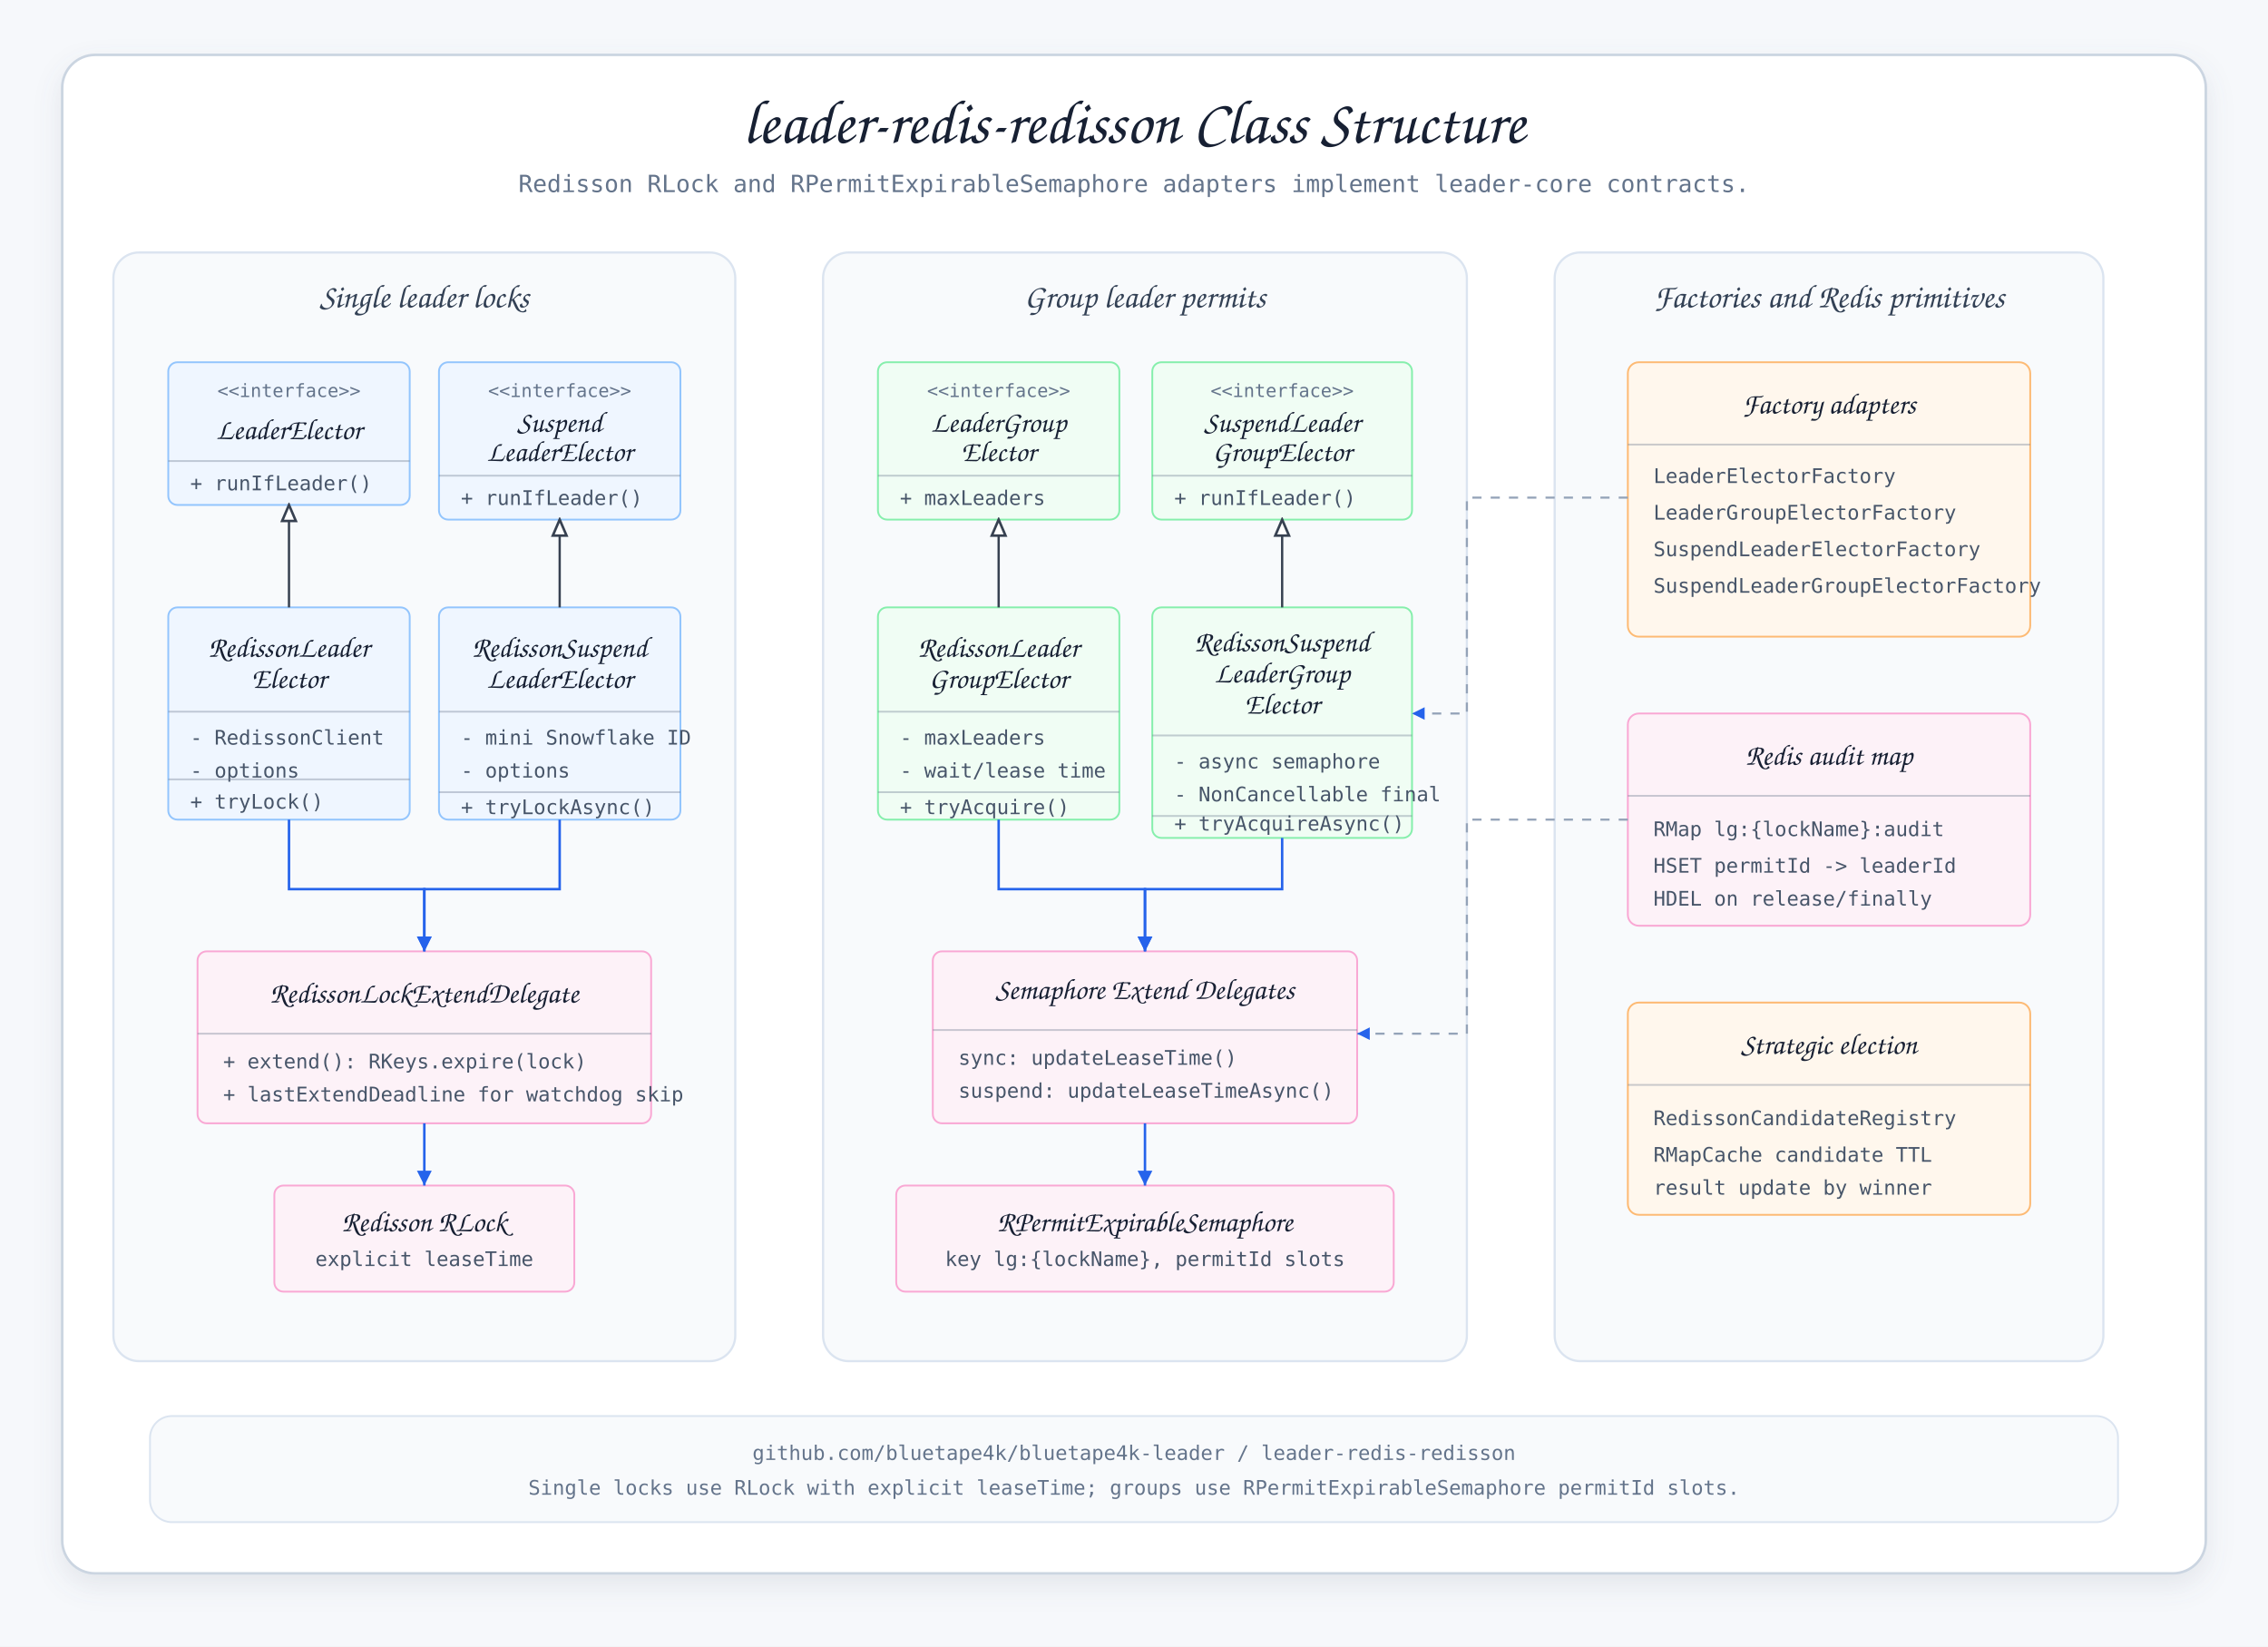
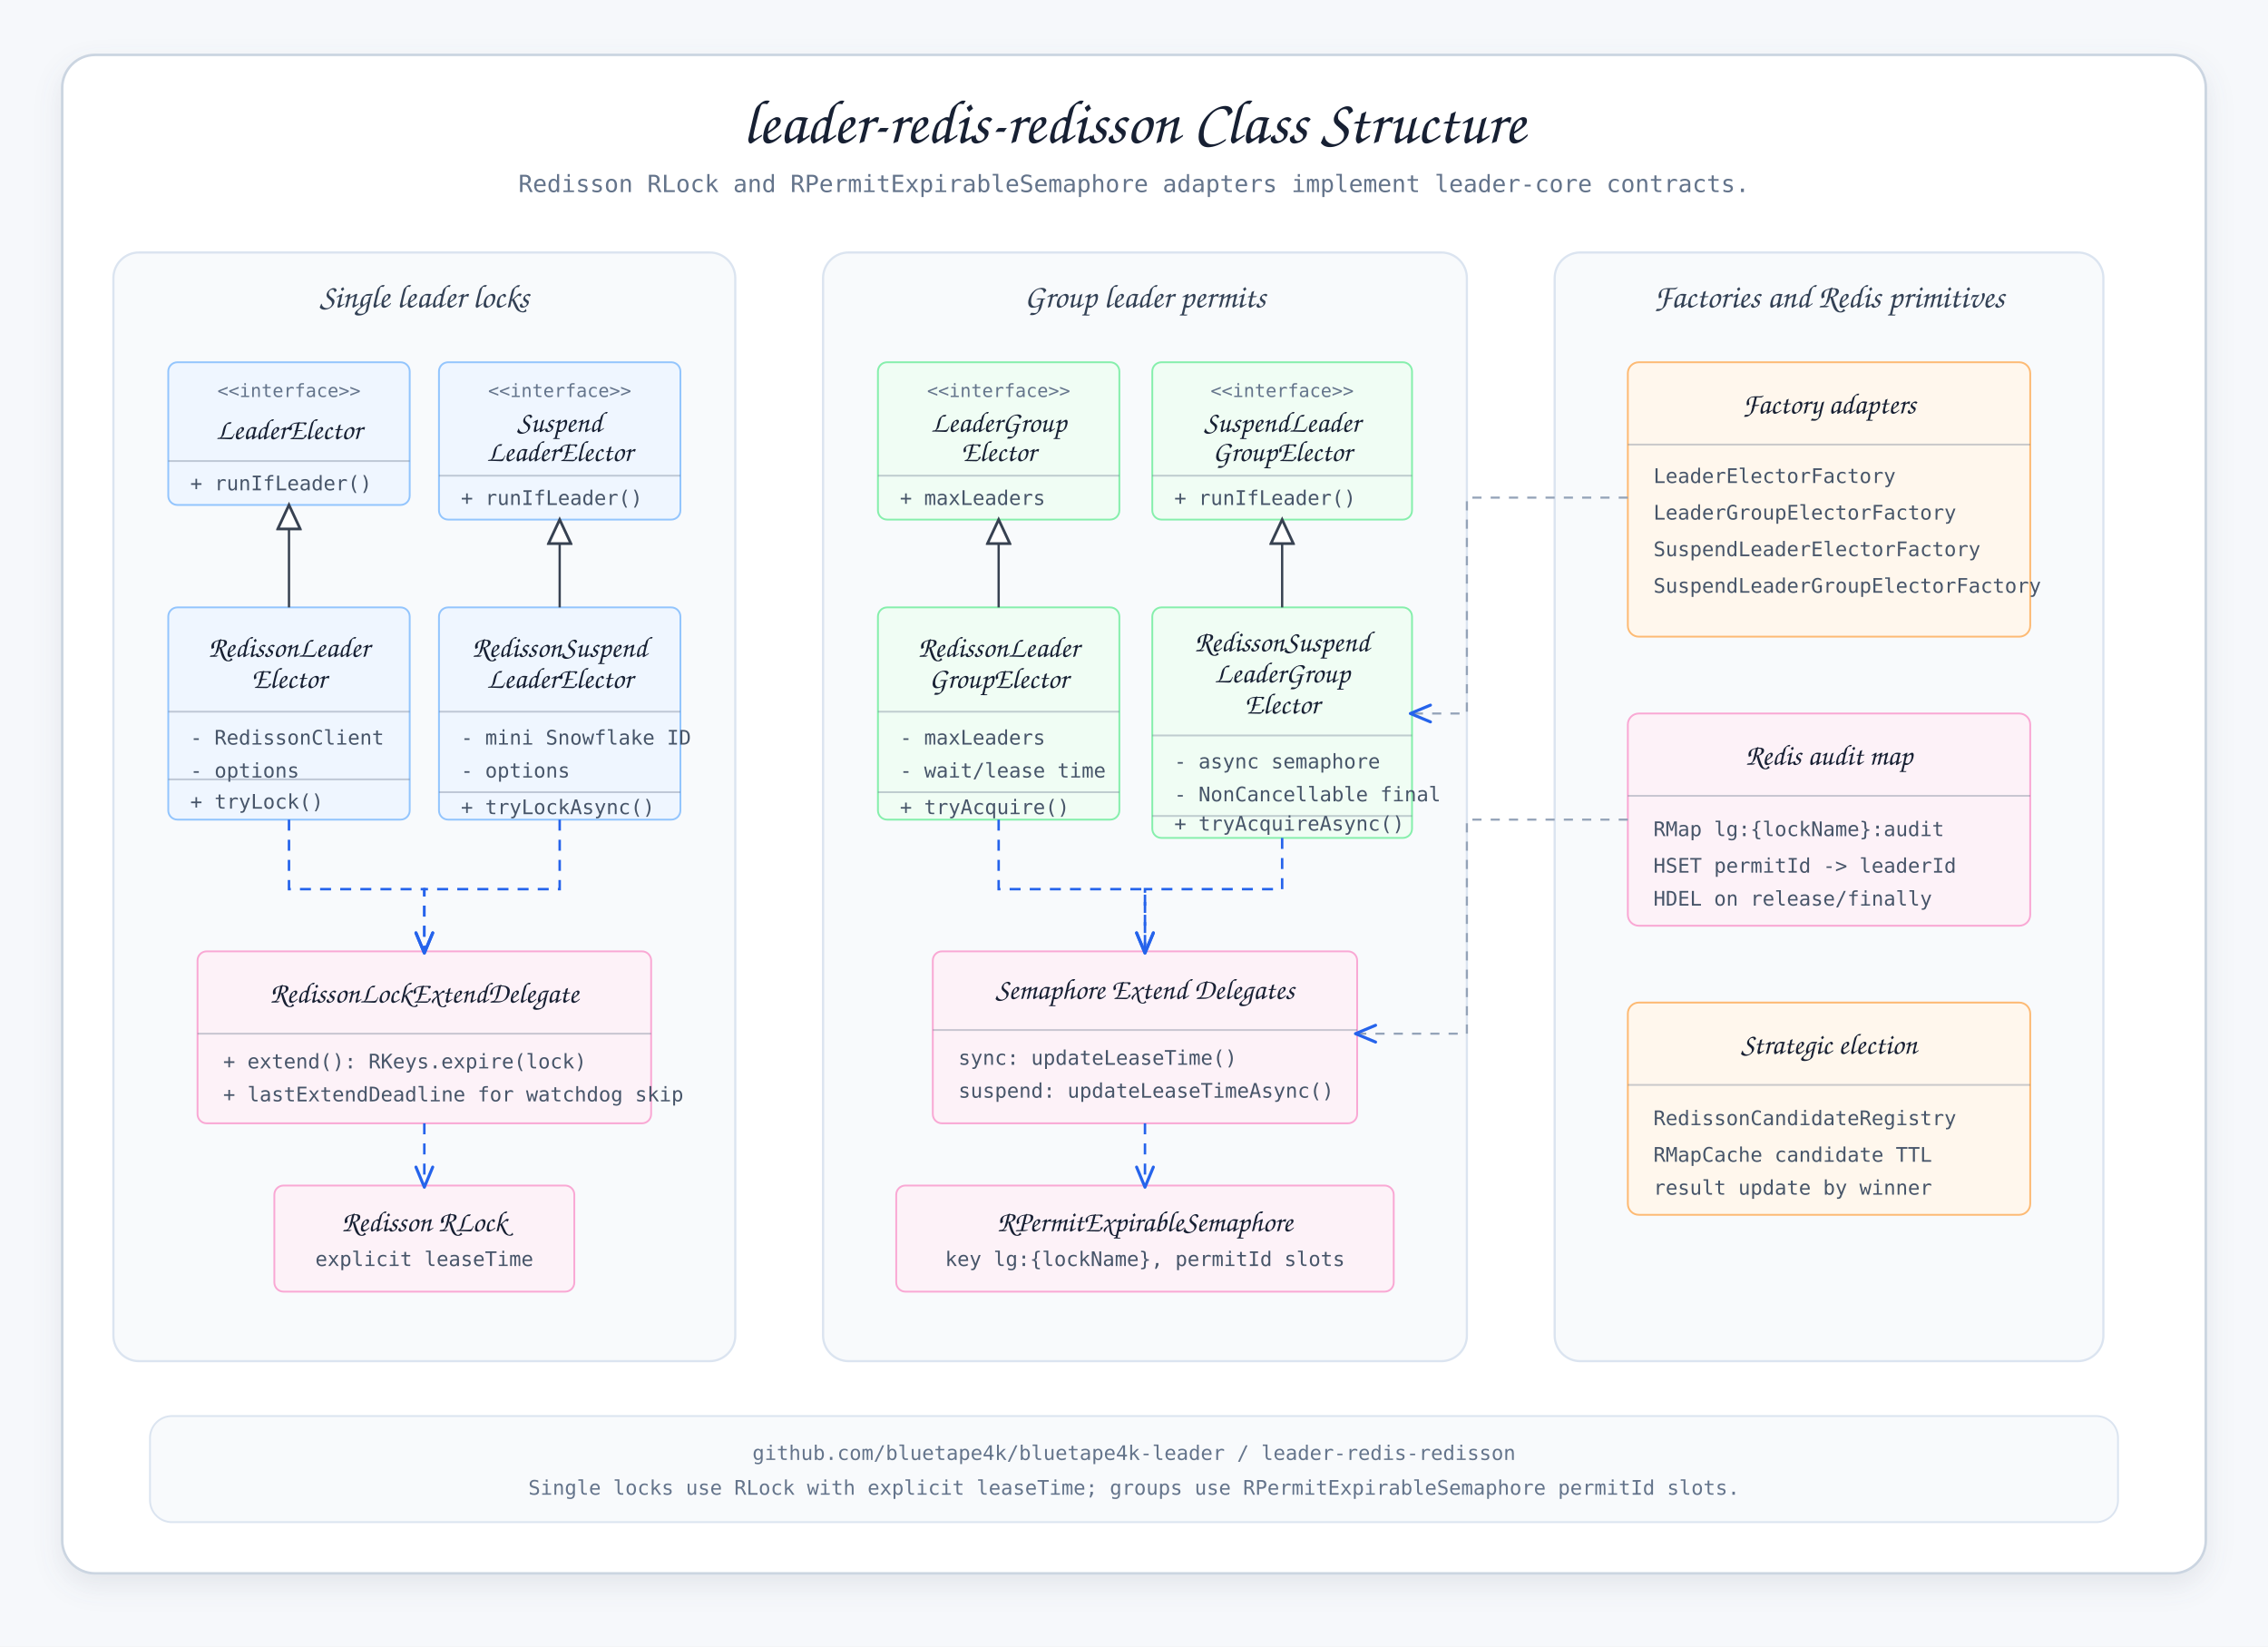
<svg xmlns="http://www.w3.org/2000/svg" width="1240" height="900" viewBox="0 0 1240 900" role="img" aria-labelledby="title desc">
  <defs>
    <filter id="shadow" x="-20%" y="-20%" width="140%" height="150%">
      <feDropShadow dx="0" dy="6" stdDeviation="7" flood-color="#64748b" flood-opacity="0.14" />
    </filter>
-     <marker id="useArrow" markerWidth="8" markerHeight="8" refX="7" refY="4" orient="auto" markerUnits="strokeWidth">
-       <path d="M 1 1 L 7 4 L 1 7 Z" fill="#2563eb" />
+     <marker id="useArrow" viewBox="0 0 14 12" markerWidth="13" markerHeight="11" refX="12" refY="6" orient="auto" markerUnits="userSpaceOnUse">
+       <path d="M 1 1 L 13 6 L 1 11" fill="none" stroke="#2563eb" stroke-width="1.8" stroke-linecap="round" stroke-linejoin="round" />
    </marker>
-     <marker id="hollowTri" markerWidth="9" markerHeight="8" refX="8" refY="4" orient="auto" markerUnits="strokeWidth">
-       <path d="M 1 1 L 8 4 L 1 7 Z" fill="#ffffff" stroke="#374151" stroke-width="1.1" />
+     <marker id="hollowTri" viewBox="0 0 18 16" markerWidth="16" markerHeight="14" refX="16" refY="8" orient="auto" markerUnits="userSpaceOnUse">
+       <path d="M 1 1 L 16 8 L 1 15 Z" fill="#ffffff" stroke="#374151" stroke-width="1.7" />
    </marker>
  </defs>
  <style>
    text { font-family: "Comic Mono", monospace; fill: #243041; }
    .title { font-family: "Architects Daughter", cursive; font-size: 34px; fill: #172033; }
    .subtitle { font-size: 13px; fill: #64748b; }
    .panel-label { font-family: "Architects Daughter", cursive; font-size: 18px; fill: #334155; }
    .class-name { font-family: "Architects Daughter", cursive; font-size: 16px; fill: #172033; }
    .stereo { font-size: 10px; fill: #64748b; }
    .member { font-size: 11px; fill: #475569; }
    .small { font-size: 10px; fill: #64748b; }
    .footer { font-size: 11px; fill: #64748b; }
    .frame { fill: #ffffff; stroke: #cbd5e1; stroke-width: 1.4; filter: url(#shadow); }
    .panel { fill: #f8fafc; stroke: #dbe4f0; stroke-width: 1.2; }
    .single { fill: #eff6ff; stroke: #93c5fd; }
    .group { fill: #f0fdf4; stroke: #86efac; }
    .factory { fill: #fff7ed; stroke: #fdba74; }
    .redis { fill: #fdf2f8; stroke: #f9a8d4; }
    .divider { stroke: rgba(100,116,139,0.35); stroke-width: 1; }
    .realize { stroke: #374151; stroke-width: 1.25; fill: none; marker-end: url(#hollowTri); }
-     .use { stroke: #2563eb; stroke-width: 1.35; fill: none; marker-end: url(#useArrow); }
+     .use { stroke: #2563eb; stroke-width: 1.35; fill: none; stroke-dasharray: 6 5; marker-end: url(#useArrow); }
    .muted { stroke: #94a3b8; stroke-width: 1.15; fill: none; stroke-dasharray: 5 5; marker-end: url(#useArrow); }
  </style>
  <rect width="1240" height="900" fill="#f6f8fb" />
  <rect class="frame" x="34" y="30" width="1172" height="830" rx="18" />
  <text class="title" x="620" y="78" text-anchor="middle">leader-redis-redisson Class Structure</text>
  <text class="subtitle" x="620" y="105" text-anchor="middle">Redisson RLock and RPermitExpirableSemaphore adapters implement leader-core contracts.</text>
  <rect class="panel" x="62" y="138" width="340" height="606" rx="14" />
  <rect class="panel" x="450" y="138" width="352" height="606" rx="14" />
  <rect class="panel" x="850" y="138" width="300" height="606" rx="14" />
  <text class="panel-label" x="232" y="168" text-anchor="middle">Single leader locks</text>
  <text class="panel-label" x="626" y="168" text-anchor="middle">Group leader permits</text>
  <text class="panel-label" x="1000" y="168" text-anchor="middle">Factories and Redis primitives</text>
  <g id="LeaderElector" transform="translate(92 198)">
    <rect class="single" width="132" height="78" rx="5" />
    <text class="stereo" x="66" y="19" text-anchor="middle">&lt;&lt;interface&gt;&gt;</text>
    <text class="class-name" x="66" y="42" text-anchor="middle">LeaderElector</text>
    <line class="divider" x1="0" y1="54" x2="132" y2="54" />
    <text class="member" x="12" y="70">+ runIfLeader()</text>
  </g>
  <g id="SuspendLeaderElector" transform="translate(240 198)">
    <rect class="single" width="132" height="86" rx="5" />
    <text class="stereo" x="66" y="19" text-anchor="middle">&lt;&lt;interface&gt;&gt;</text>
    <text class="class-name" x="66" y="38" text-anchor="middle">Suspend</text>
    <text class="class-name" x="66" y="54" text-anchor="middle">LeaderElector</text>
    <line class="divider" x1="0" y1="62" x2="132" y2="62" />
    <text class="member" x="12" y="78">+ runIfLeader()</text>
  </g>
  <g id="RedissonLeaderElector" transform="translate(92 332)">
    <rect class="single" width="132" height="116" rx="5" />
    <text class="class-name" x="66" y="27" text-anchor="middle">RedissonLeader</text>
    <text class="class-name" x="66" y="44" text-anchor="middle">Elector</text>
    <line class="divider" x1="0" y1="57" x2="132" y2="57" />
    <text class="member" x="12" y="75">- RedissonClient</text>
    <text class="member" x="12" y="93">- options</text>
    <line class="divider" x1="0" y1="94" x2="132" y2="94" />
    <text class="member" x="12" y="110">+ tryLock()</text>
  </g>
  <g id="RedissonSuspendLeaderElector" transform="translate(240 332)">
    <rect class="single" width="132" height="116" rx="5" />
    <text class="class-name" x="66" y="27" text-anchor="middle">RedissonSuspend</text>
    <text class="class-name" x="66" y="44" text-anchor="middle">LeaderElector</text>
    <line class="divider" x1="0" y1="57" x2="132" y2="57" />
    <text class="member" x="12" y="75">- mini Snowflake ID</text>
    <text class="member" x="12" y="93">- options</text>
    <line class="divider" x1="0" y1="101" x2="132" y2="101" />
    <text class="member" x="12" y="113">+ tryLockAsync()</text>
  </g>
  <g id="LockDelegate" transform="translate(108 520)">
    <rect class="redis" width="248" height="94" rx="5" />
    <text class="class-name" x="124" y="28" text-anchor="middle">RedissonLockExtendDelegate</text>
    <line class="divider" x1="0" y1="45" x2="248" y2="45" />
    <text class="member" x="14" y="64">+ extend(): RKeys.expire(lock)</text>
    <text class="member" x="14" y="82">+ lastExtendDeadline for watchdog skip</text>
  </g>
  <g id="RLock" transform="translate(150 648)">
    <rect class="redis" width="164" height="58" rx="5" />
    <text class="class-name" x="82" y="25" text-anchor="middle">Redisson RLock</text>
    <text class="member" x="82" y="44" text-anchor="middle">explicit leaseTime</text>
  </g>
  <g id="LeaderGroupElector" transform="translate(480 198)">
    <rect class="group" width="132" height="86" rx="5" />
    <text class="stereo" x="66" y="19" text-anchor="middle">&lt;&lt;interface&gt;&gt;</text>
    <text class="class-name" x="66" y="38" text-anchor="middle">LeaderGroup</text>
    <text class="class-name" x="66" y="54" text-anchor="middle">Elector</text>
    <line class="divider" x1="0" y1="62" x2="132" y2="62" />
    <text class="member" x="12" y="78">+ maxLeaders</text>
  </g>
  <g id="SuspendLeaderGroupElector" transform="translate(630 198)">
    <rect class="group" width="142" height="86" rx="5" />
    <text class="stereo" x="71" y="19" text-anchor="middle">&lt;&lt;interface&gt;&gt;</text>
    <text class="class-name" x="71" y="38" text-anchor="middle">SuspendLeader</text>
    <text class="class-name" x="71" y="54" text-anchor="middle">GroupElector</text>
    <line class="divider" x1="0" y1="62" x2="142" y2="62" />
    <text class="member" x="12" y="78">+ runIfLeader()</text>
  </g>
  <g id="RedissonLeaderGroupElector" transform="translate(480 332)">
    <rect class="group" width="132" height="116" rx="5" />
    <text class="class-name" x="66" y="27" text-anchor="middle">RedissonLeader</text>
    <text class="class-name" x="66" y="44" text-anchor="middle">GroupElector</text>
    <line class="divider" x1="0" y1="57" x2="132" y2="57" />
    <text class="member" x="12" y="75">- maxLeaders</text>
    <text class="member" x="12" y="93">- wait/lease time</text>
    <line class="divider" x1="0" y1="101" x2="132" y2="101" />
    <text class="member" x="12" y="113">+ tryAcquire()</text>
  </g>
  <g id="RedissonSuspendLeaderGroupElector" transform="translate(630 332)">
    <rect class="group" width="142" height="126" rx="5" />
    <text class="class-name" x="71" y="24" text-anchor="middle">RedissonSuspend</text>
    <text class="class-name" x="71" y="41" text-anchor="middle">LeaderGroup</text>
    <text class="class-name" x="71" y="58" text-anchor="middle">Elector</text>
    <line class="divider" x1="0" y1="70" x2="142" y2="70" />
    <text class="member" x="12" y="88">- async semaphore</text>
    <text class="member" x="12" y="106">- NonCancellable final</text>
    <line class="divider" x1="0" y1="114" x2="142" y2="114" />
    <text class="member" x="12" y="122">+ tryAcquireAsync()</text>
  </g>
  <g id="SemaphoreDelegate" transform="translate(510 520)">
    <rect class="redis" width="232" height="94" rx="5" />
    <text class="class-name" x="116" y="26" text-anchor="middle">Semaphore Extend Delegates</text>
    <line class="divider" x1="0" y1="43" x2="232" y2="43" />
    <text class="member" x="14" y="62">sync: updateLeaseTime()</text>
    <text class="member" x="14" y="80">suspend: updateLeaseTimeAsync()</text>
  </g>
  <g id="PermitSemaphore" transform="translate(490 648)">
    <rect class="redis" width="272" height="58" rx="5" />
    <text class="class-name" x="136" y="25" text-anchor="middle">RPermitExpirableSemaphore</text>
    <text class="member" x="136" y="44" text-anchor="middle">key lg:{lockName}, permitId slots</text>
  </g>
  <g transform="translate(890 198)">
    <rect class="factory" width="220" height="150" rx="6" />
    <text class="class-name" x="110" y="28" text-anchor="middle">Factory adapters</text>
    <line class="divider" x1="0" y1="45" x2="220" y2="45" />
    <text class="member" x="14" y="66">LeaderElectorFactory</text>
    <text class="member" x="14" y="86">LeaderGroupElectorFactory</text>
    <text class="member" x="14" y="106">SuspendLeaderElectorFactory</text>
    <text class="member" x="14" y="126">SuspendLeaderGroupElectorFactory</text>
  </g>
  <g transform="translate(890 390)">
    <rect class="redis" width="220" height="116" rx="6" />
    <text class="class-name" x="110" y="28" text-anchor="middle">Redis audit map</text>
    <line class="divider" x1="0" y1="45" x2="220" y2="45" />
    <text class="member" x="14" y="67">RMap lg:{lockName}:audit</text>
    <text class="member" x="14" y="87">HSET permitId -&gt; leaderId</text>
    <text class="member" x="14" y="105">HDEL on release/finally</text>
  </g>
  <g transform="translate(890 548)">
    <rect class="factory" width="220" height="116" rx="6" />
    <text class="class-name" x="110" y="28" text-anchor="middle">Strategic election</text>
    <line class="divider" x1="0" y1="45" x2="220" y2="45" />
    <text class="member" x="14" y="67">RedissonCandidateRegistry</text>
    <text class="member" x="14" y="87">RMapCache candidate TTL</text>
    <text class="member" x="14" y="105">result update by winner</text>
  </g>
  <path class="realize" d="M 158 332 L 158 286 L 158 276" />
  <path class="realize" d="M 306 332 L 306 292 L 306 284" />
  <path class="realize" d="M 546 332 L 546 292 L 546 284" />
  <path class="realize" d="M 701 332 L 701 292 L 701 284" />
  <path class="use" d="M 158 448 L 158 486 L 232 486 L 232 520" />
  <path class="use" d="M 306 448 L 306 486 L 232 486 L 232 520" />
  <path class="use" d="M 232 614 L 232 648" />
  <path class="use" d="M 546 448 L 546 486 L 626 486 L 626 520" />
  <path class="use" d="M 701 458 L 701 486 L 626 486 L 626 520" />
  <path class="use" d="M 626 614 L 626 648" />
  <path class="muted" d="M 890 272 L 802 272 L 802 390 L 772 390" />
  <path class="muted" d="M 890 448 L 802 448 L 802 565 L 742 565" />
  <g transform="translate(82 774)">
    <rect fill="#f8fafc" stroke="#dbe4f0" width="1076" height="58" rx="12" />
    <text class="footer" x="538" y="24" text-anchor="middle">github.com/bluetape4k/bluetape4k-leader / leader-redis-redisson</text>
    <text class="footer" x="538" y="43" text-anchor="middle">Single locks use RLock with explicit leaseTime; groups use RPermitExpirableSemaphore permitId slots.</text>
  </g>
</svg>
